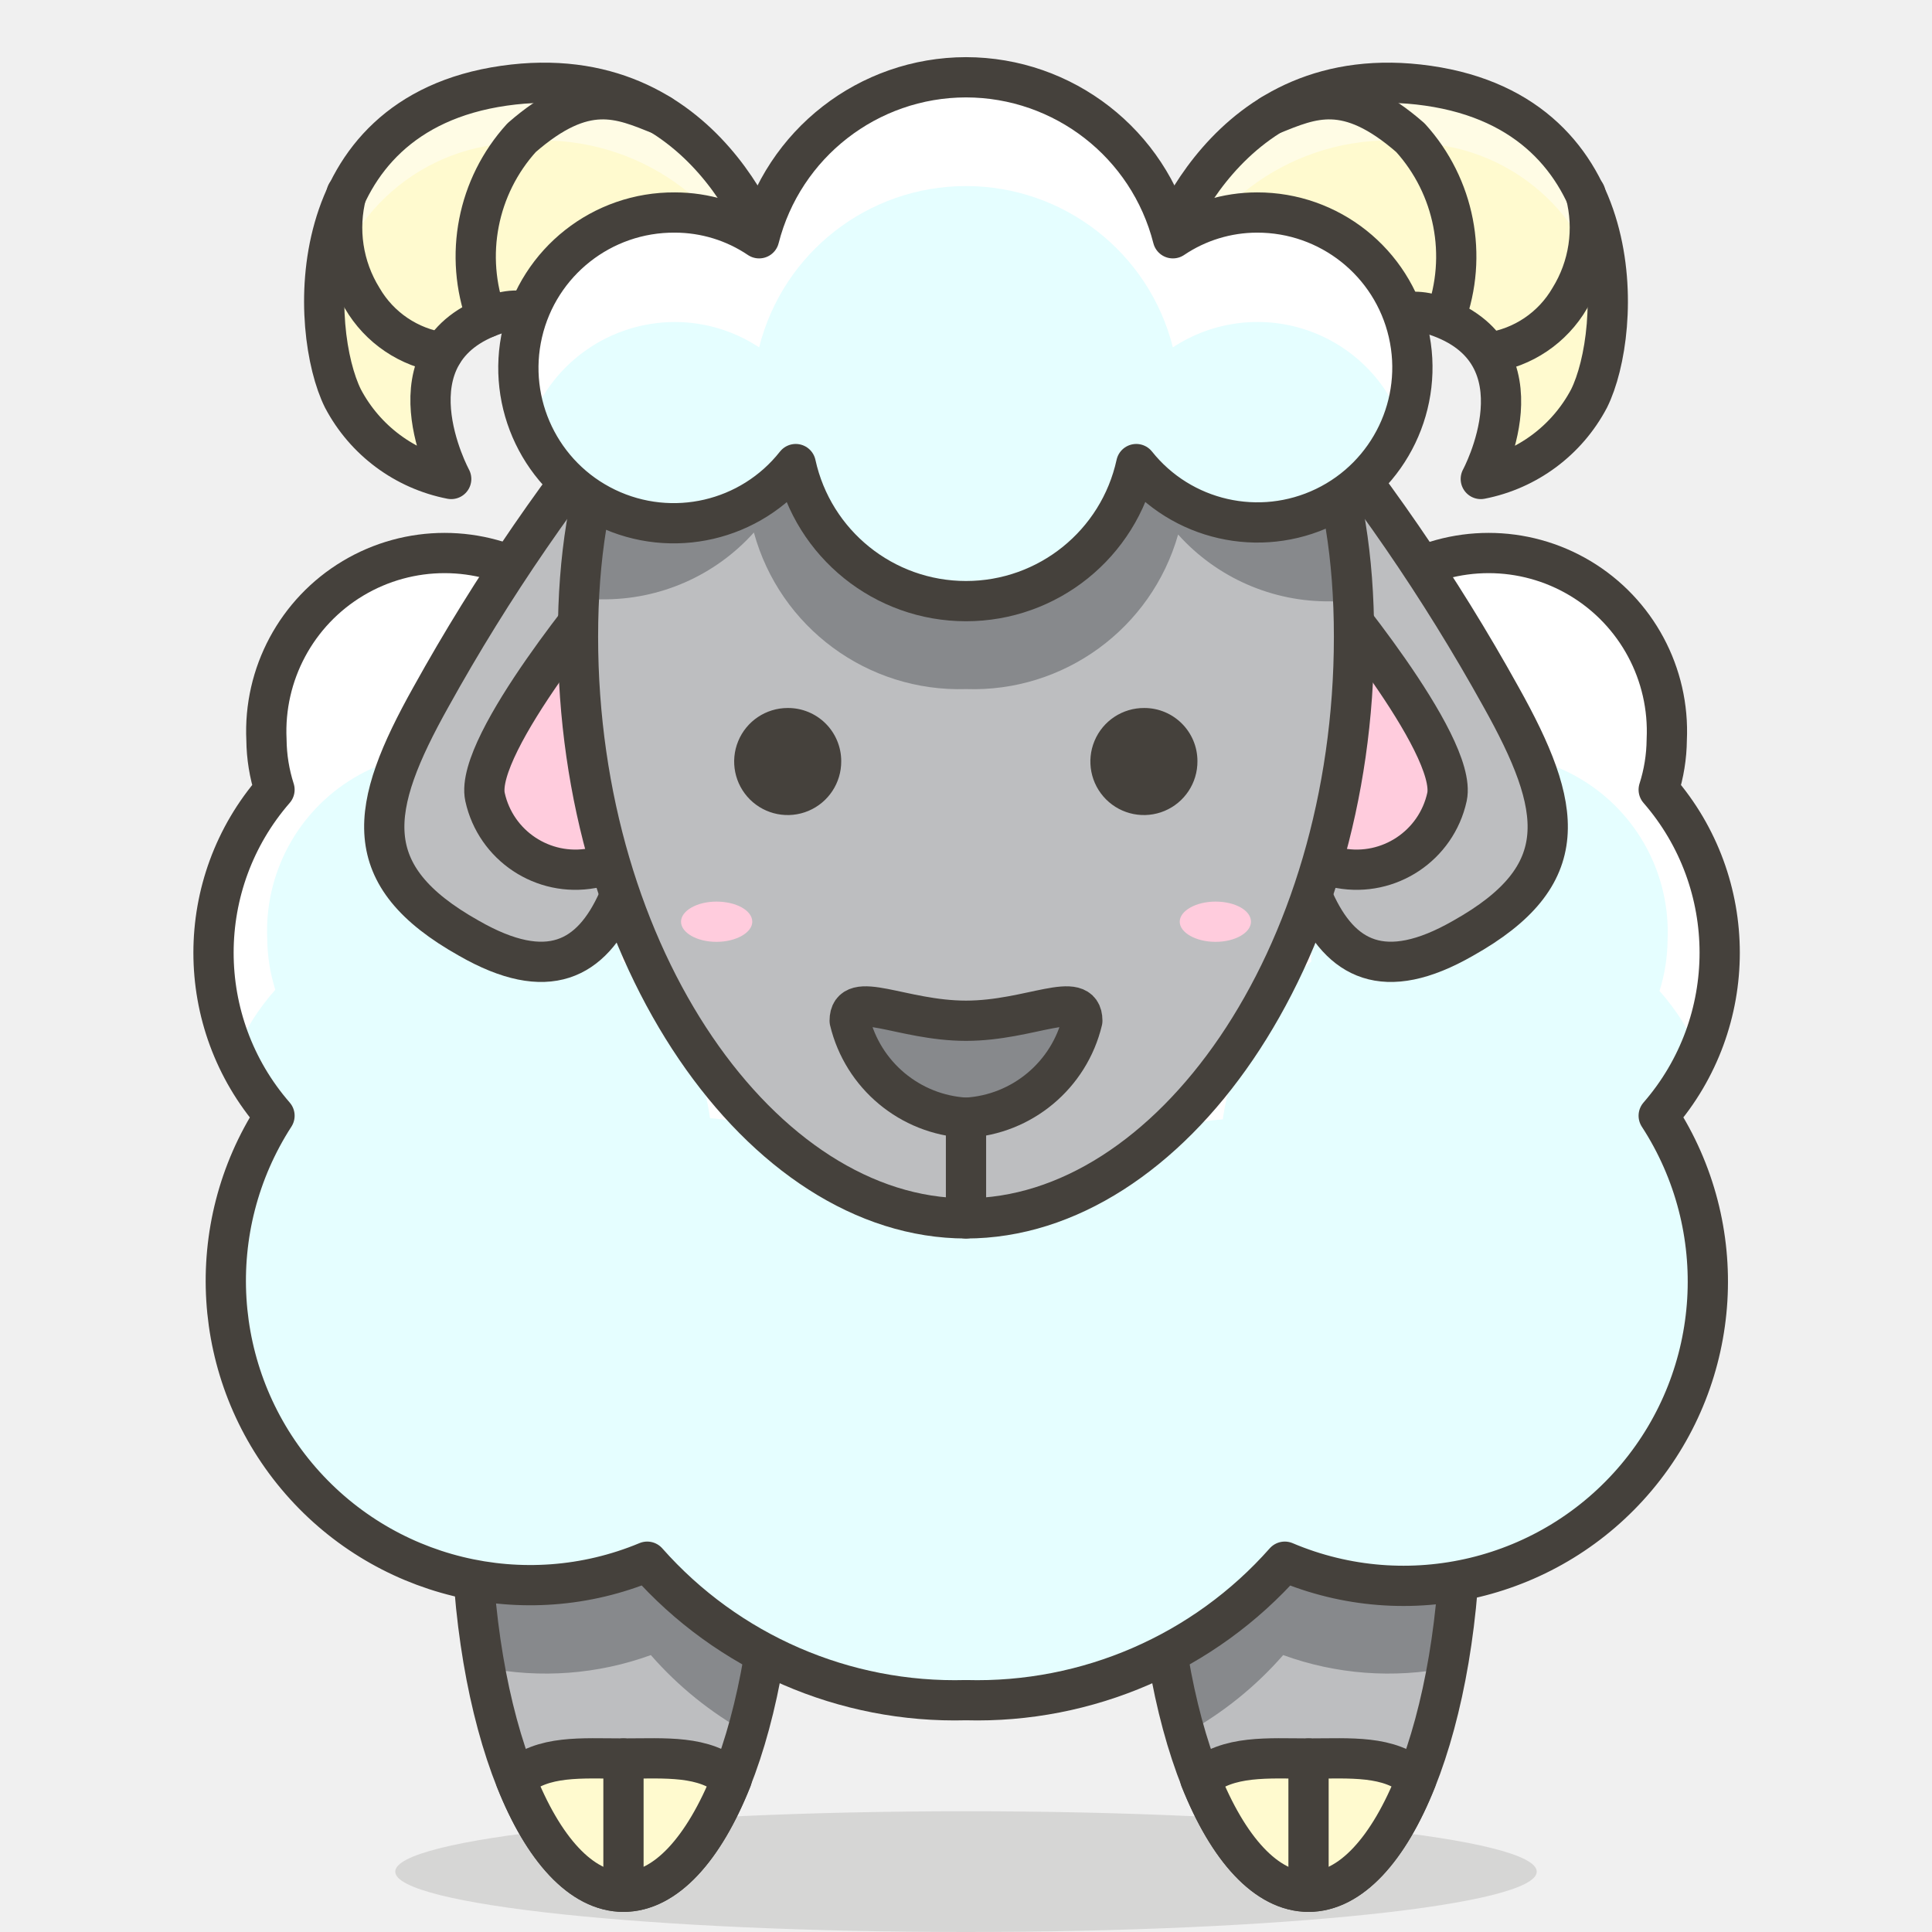
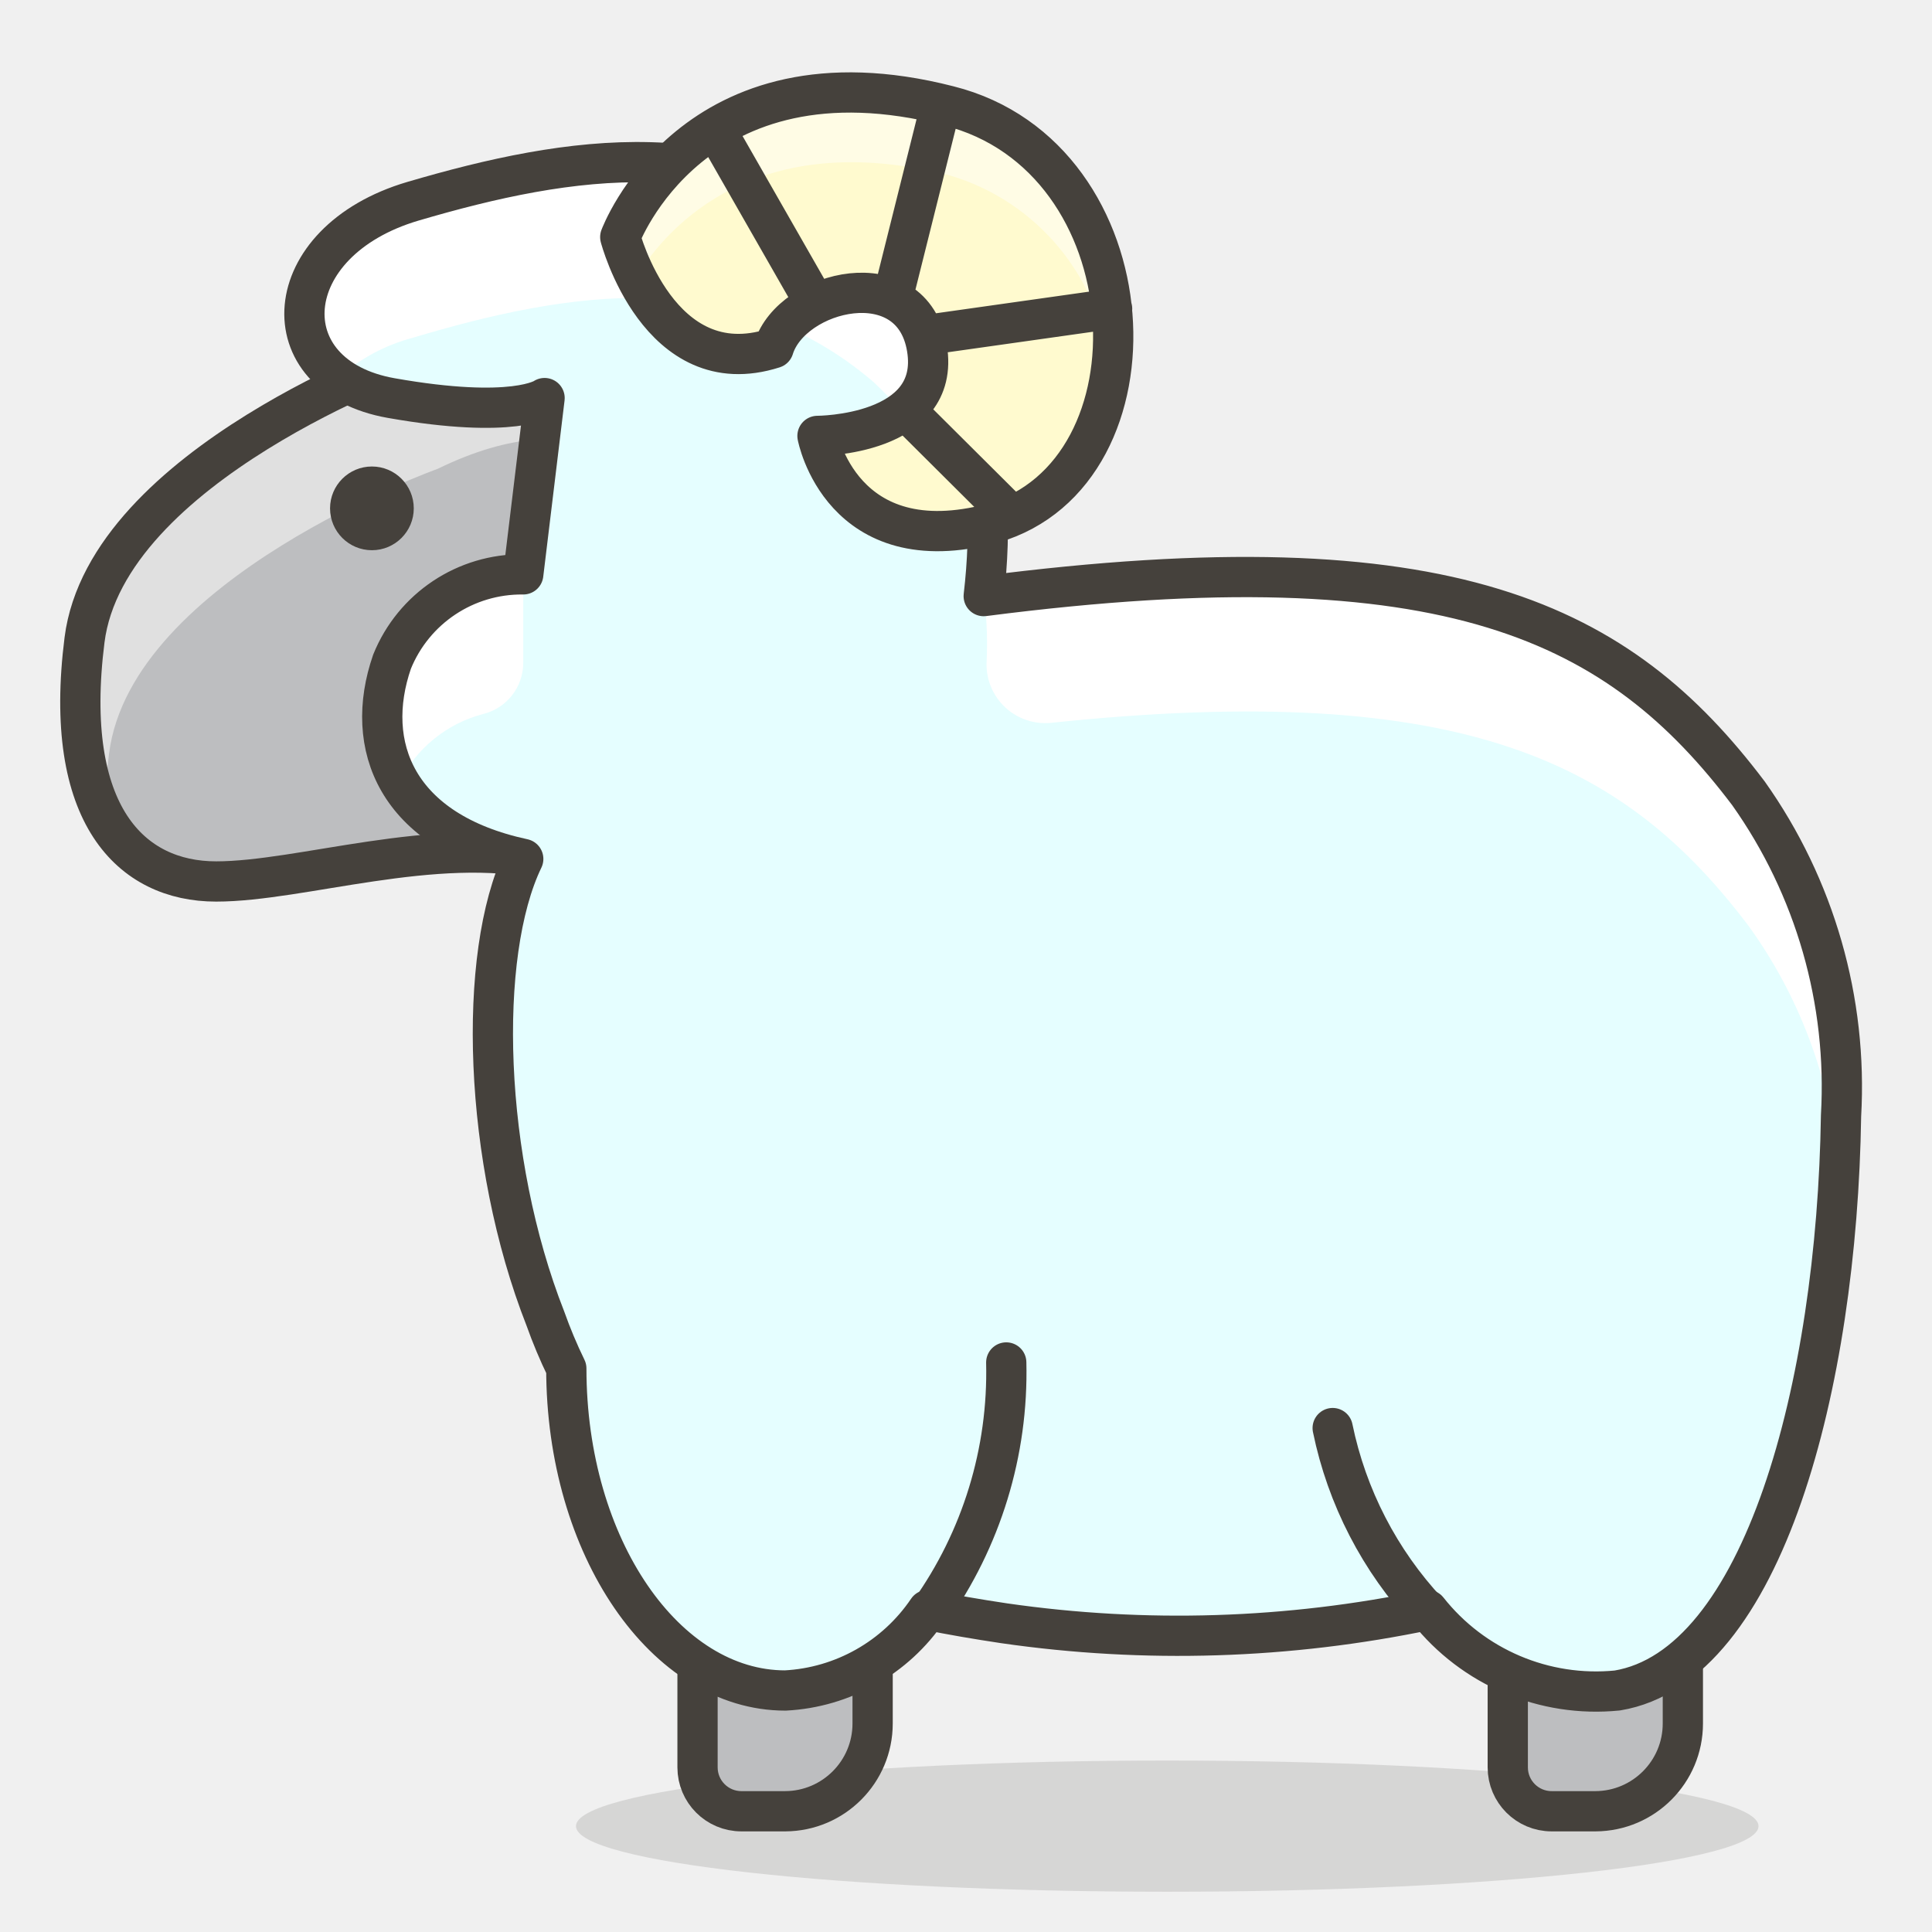
<svg xmlns="http://www.w3.org/2000/svg" width="48" height="48" viewBox="0 0 48 48">
-   <path fill="#fffacf" d="M28.84 6.57c0-.22 1.55-5.17 6.64-4.44s4.83 6.1 4 7.77a3.88 3.88 0 0 1-2.69 2s1.7-3.14-1.15-4.07c-1.61-.53-2.3 1.65-2.3 1.65Z" />
-   <path fill="#fffce5" d="M35.48 3.57a5.73 5.73 0 0 0-6.18 3.29l-.46-.29c0-.22 1.55-5.17 6.64-4.44c3.92.56 4.67 3.83 4.45 6.08a4.88 4.88 0 0 0-4.45-4.64" />
-   <path fill="none" stroke="#45413c" stroke-linecap="round" stroke-linejoin="round" d="M28.84 6.57c0-.22 1.55-5.17 6.64-4.44s4.83 6.1 4 7.77a3.88 3.88 0 0 1-2.69 2s1.7-3.14-1.15-4.07c-1.61-.53-2.3 1.65-2.3 1.65Z" stroke-width="1" />
-   <path fill="none" stroke="#45413c" stroke-linecap="round" stroke-linejoin="round" d="M31.59 2.85c1-.4 1.87-.81 3.45.57a4.39 4.39 0 0 1 .87 4.47m3.48-3.08a3.33 3.33 0 0 1-.39 2.6a2.77 2.77 0 0 1-2 1.35" stroke-width="1" />
-   <path fill="#bdbec0" d="M11.71 37.55a3.78 9.45 0 1 0 7.56 0a3.78 9.45 0 1 0-7.56 0" />
-   <path fill="#87898c" d="M19.27 37.55c0-5.22-1.69-9.45-3.78-9.45s-3.78 4.23-3.78 9.45a21.5 21.5 0 0 0 .34 3.88a7.65 7.65 0 0 0 4.12-.31a8.9 8.9 0 0 0 2.39 1.93a20 20 0 0 0 .71-5.5" />
-   <path fill="#bdbec0" d="M28.73 37.55a3.78 9.45 0 1 0 7.56 0a3.78 9.45 0 1 0-7.56 0" />
-   <path fill="#87898c" d="M28.73 37.55c0-5.22 1.69-9.45 3.78-9.45s3.78 4.23 3.78 9.45a21.5 21.5 0 0 1-.29 3.88a7.65 7.65 0 0 1-4.12-.31a8.9 8.9 0 0 1-2.39 1.93a20 20 0 0 1-.76-5.5" />
-   <path fill="none" stroke="#45413c" stroke-linecap="round" stroke-linejoin="round" d="M11.71 37.55a3.78 9.45 0 1 0 7.56 0a3.78 9.45 0 1 0-7.56 0m17.02 0a3.78 9.45 0 1 0 7.56 0a3.78 9.45 0 1 0-7.56 0" stroke-width="1" />
-   <path fill="#e5feff" d="M24 24.57a7.2 7.2 0 0 0-2.46.44a5.29 5.29 0 0 0-3.92-2.19a6.2 6.2 0 0 0-2.2-3.92a4 4 0 0 0 .05-.52a4.43 4.43 0 1 0-8.85 0a4.2 4.2 0 0 0 .2 1.24a6.17 6.17 0 0 0 0 8.1a7.56 7.56 0 0 0 9.26 11.08A10.2 10.2 0 0 0 24 42.24a10.2 10.2 0 0 0 7.92-3.44a7.56 7.56 0 0 0 9.29-11.08a6.17 6.17 0 0 0 0-8.1a4.2 4.2 0 0 0 .2-1.24a4.43 4.43 0 1 0-8.85 0a4 4 0 0 0 0 .52a6.2 6.2 0 0 0-2.2 3.92a5.29 5.29 0 0 0-3.9 2.18a7.2 7.2 0 0 0-2.46-.43" />
-   <path fill="#fff" d="M5.84 26.17a5.8 5.8 0 0 1 1-1.58a4.3 4.3 0 0 1-.2-1.25a4.43 4.43 0 1 1 8.85 0a4 4 0 0 1-.05.52a6.2 6.2 0 0 1 2.2 3.92a5.29 5.29 0 0 1 3.9 2.22a7.25 7.25 0 0 1 4.92 0a5.29 5.29 0 0 1 3.92-2.19a6.2 6.2 0 0 1 2.2-3.92a4 4 0 0 1 0-.52a4.43 4.43 0 1 1 8.85 0a4.3 4.3 0 0 1-.2 1.25a5.8 5.8 0 0 1 1 1.58a6.1 6.1 0 0 0 .55-2.48a6.17 6.17 0 0 0-1.53-4.07a4.2 4.2 0 0 0 .2-1.24a4.43 4.43 0 1 0-8.85 0a4 4 0 0 0 0 .52a6.2 6.2 0 0 0-2.2 3.92A5.29 5.29 0 0 0 26.46 25a7.1 7.1 0 0 0-4.92 0a5.29 5.29 0 0 0-3.92-2.19a6.2 6.2 0 0 0-2.2-3.92a4 4 0 0 0 .05-.52a4.43 4.43 0 1 0-8.85 0a4.2 4.2 0 0 0 .2 1.24a6.17 6.17 0 0 0-1.53 4.07a6.1 6.1 0 0 0 .55 2.49" />
-   <path fill="none" stroke="#45413c" stroke-linecap="round" stroke-linejoin="round" d="M24 24.57a7.2 7.2 0 0 0-2.46.44a5.29 5.29 0 0 0-3.92-2.19a6.2 6.2 0 0 0-2.2-3.92a4 4 0 0 0 .05-.52a4.43 4.43 0 1 0-8.85 0a4.2 4.2 0 0 0 .2 1.24a6.17 6.17 0 0 0 0 8.1a7.56 7.56 0 0 0 9.26 11.08A10.2 10.2 0 0 0 24 42.24a10.2 10.2 0 0 0 7.92-3.44a7.56 7.56 0 0 0 9.29-11.08a6.17 6.17 0 0 0 0-8.1a4.2 4.2 0 0 0 .2-1.24a4.43 4.43 0 1 0-8.85 0a4 4 0 0 0 0 .52a6.2 6.2 0 0 0-2.2 3.92a5.29 5.29 0 0 0-3.9 2.18a7.2 7.2 0 0 0-2.46-.43" stroke-width="1" />
-   <path fill="#fffacf" d="M19.16 6.57c0-.22-1.55-5.17-6.64-4.44s-4.83 6.1-4 7.77a3.88 3.88 0 0 0 2.69 2s-1.72-3.17 1.13-4.1c1.61-.53 2.3 1.65 2.3 1.65Z" />
-   <path fill="#fffce5" d="M12.52 3.57a5.73 5.73 0 0 1 6.18 3.29l.46-.29c0-.22-1.55-5.17-6.64-4.44C8.6 2.69 7.85 6 8.07 8.21a4.88 4.88 0 0 1 4.45-4.64" />
-   <path fill="none" stroke="#45413c" stroke-linecap="round" stroke-linejoin="round" d="M19.16 6.57c0-.22-1.55-5.17-6.64-4.44s-4.83 6.1-4 7.77a3.88 3.88 0 0 0 2.69 2s-1.72-3.17 1.13-4.1c1.61-.53 2.3 1.65 2.3 1.65Z" stroke-width="1" />
-   <path fill="#bdbec0" stroke="#45413c" stroke-linecap="round" stroke-linejoin="round" d="M16 9.62a48.5 48.5 0 0 0-5.29 7.69c-1.55 2.77-1.84 4.44.94 6c3.94 2.26 4.3-2.42 4.88-7S16 9.62 16 9.62" stroke-width="1" />
-   <path fill="#fcd" stroke="#45413c" stroke-linecap="round" stroke-linejoin="round" d="M15.15 14.49s-3.38 4-3.1 5.31a2.3 2.3 0 0 0 2.66 1.77c1.21-.11 1.77-3.54 1.77-3.54Z" stroke-width="1" />
-   <path fill="#bdbec0" stroke="#45413c" stroke-linecap="round" stroke-linejoin="round" d="M32 9.62a48.5 48.5 0 0 1 5.29 7.69c1.55 2.77 1.84 4.44-.94 6c-3.94 2.26-4.3-2.42-4.88-7S32 9.62 32 9.62" stroke-width="1" />
-   <path fill="#fcd" stroke="#45413c" stroke-linecap="round" stroke-linejoin="round" d="M32.85 14.49s3.38 4 3.1 5.31a2.3 2.3 0 0 1-2.66 1.77c-1.21-.11-1.77-3.57-1.77-3.57Z" stroke-width="1" />
-   <path fill="#45413c" d="M9.82 46.5a14.18 1.5 0 1 0 28.36 0a14.18 1.5 0 1 0-28.36 0" opacity="0.15" />
-   <path fill="#bdbec0" d="M33.64 15.82c0 8-4.58 14.45-9.64 14.45s-9.64-6.47-9.64-14.45S18.94 5.21 24 5.21s9.64 2.62 9.64 10.61" />
-   <path fill="#87898c" d="M24 5.21c-4.86 0-9.27 2.42-9.62 9.68a5 5 0 0 0 .56 0a5 5 0 0 0 3.79-1.66A5.29 5.29 0 0 0 24 17.12a5.29 5.29 0 0 0 5.27-3.84a5 5 0 0 0 3.79 1.66a5 5 0 0 0 .56 0c-.35-7.31-4.76-9.73-9.62-9.73" />
-   <path fill="none" stroke="#45413c" stroke-linecap="round" stroke-linejoin="round" d="M33.64 15.82c0 8-4.58 14.45-9.64 14.45s-9.64-6.47-9.64-14.45S18.94 5.21 24 5.21s9.64 2.62 9.64 10.61" stroke-width="1" />
-   <path fill="#87898c" stroke="#45413c" stroke-linecap="round" stroke-linejoin="round" d="M26.89 25.36A3.15 3.15 0 0 1 24 27.77a3.15 3.15 0 0 1-2.89-2.41c0-.8 1.29 0 2.89 0s2.89-.8 2.89 0" stroke-width="1" />
-   <path fill="#e5feff" d="M24 1.92a5.31 5.31 0 0 0-5.14 4a3.74 3.74 0 0 0-2.09-.64a3.86 3.86 0 1 0 3 6.25a4.33 4.33 0 0 0 8.46 0a3.85 3.85 0 1 0 3-6.25a3.74 3.74 0 0 0-2.09.64a5.31 5.31 0 0 0-5.14-4" />
-   <path fill="#fff" d="M16.77 8a3.8 3.8 0 0 1 2.09.63a5.3 5.3 0 0 1 10.28 0a3.82 3.82 0 0 1 5.68 1.85a3.7 3.7 0 0 0 .26-1.37a3.85 3.85 0 0 0-3.85-3.86a3.74 3.74 0 0 0-2.09.64a5.3 5.3 0 0 0-10.28 0a3.74 3.74 0 0 0-2.09-.64a3.85 3.85 0 0 0-3.85 3.86a3.7 3.7 0 0 0 .26 1.37A3.84 3.84 0 0 1 16.77 8" />
-   <path fill="none" stroke="#45413c" stroke-linecap="round" stroke-linejoin="round" d="M24 1.92a5.31 5.31 0 0 0-5.14 4a3.74 3.74 0 0 0-2.09-.64a3.86 3.86 0 1 0 3 6.25a4.33 4.33 0 0 0 8.46 0a3.85 3.85 0 1 0 3-6.25a3.74 3.74 0 0 0-2.09.64a5.31 5.31 0 0 0-5.14-4" stroke-width="1" />
-   <path fill="#45413c" d="M29.75 18.91a1.33 1.33 0 1 1-1.32-1.32a1.32 1.32 0 0 1 1.32 1.32m-8.85 0a1.33 1.33 0 1 1-1.33-1.32a1.32 1.32 0 0 1 1.33 1.32" />
-   <path fill="#fcd" d="M31.08 22.9c0 .27-.39.5-.88.5s-.89-.23-.89-.5s.4-.5.89-.5s.88.22.88.5m-12.39 0c0 .27-.4.5-.89.5s-.88-.23-.88-.5s.39-.5.88-.5s.89.22.89.5" />
-   <path fill="none" stroke="#45413c" stroke-linecap="round" stroke-linejoin="round" d="M24 27.77v2.5M16.41 2.85c-1-.4-1.87-.81-3.45.57a4.39 4.39 0 0 0-.87 4.47M8.61 4.81A3.33 3.33 0 0 0 9 7.41a2.77 2.77 0 0 0 2 1.35" stroke-width="1" />
-   <path fill="#fffacf" stroke="#45413c" stroke-linecap="round" stroke-linejoin="round" d="M15.49 43.69c-1.05 0-2-.09-2.68.51c.68 1.73 1.63 2.8 2.68 2.8s2-1.07 2.69-2.8c-.69-.6-1.64-.51-2.69-.51" stroke-width="1" />
-   <path fill="none" stroke="#45413c" stroke-linecap="round" stroke-linejoin="round" d="M15.49 43.69V47" stroke-width="1" />
-   <path fill="#fffacf" stroke="#45413c" stroke-linecap="round" stroke-linejoin="round" d="M32.51 43.69c-1 0-2-.09-2.69.51c.69 1.73 1.64 2.8 2.69 2.8s2-1.07 2.68-2.8c-.68-.6-1.63-.51-2.68-.51" stroke-width="1" />
-   <path fill="none" stroke="#45413c" stroke-linecap="round" stroke-linejoin="round" d="M32.51 43.69V47" stroke-width="1" />
+   <path fill="#45413c" d="M14.31 45.37a14.69 1.63 0 1 0 29.38 0a14.69 1.63 0 1 0-29.38 0" opacity="0.15" />
+   <path fill="#bdbec0" stroke="#45413c" stroke-linecap="round" stroke-linejoin="round" d="M17.33 40.05h4.35v2.77A2.18 2.18 0 0 1 19.51 45h-1.09a1.09 1.09 0 0 1-1.09-1.09zm20.13 0h4.35v2.77A2.18 2.18 0 0 1 39.64 45h-1.09a1.09 1.09 0 0 1-1.09-1.09z" stroke-width="1" />
+   <path fill="#bdbec0" d="M10.26 8.83S2.65 11.55 2.1 15.9s1.16 6 3.27 6s5.44-1.15 8.16-.54s3.8-8.71 3.8-8.71s-1.08-6.75-7.07-3.82" />
+   <path fill="#e0e0e0" d="M2.71 18.72c.55-4.35 8.16-7.07 8.16-7.07c3.67-1.79 5.5 0 6.36 1.73c.07-.46.1-.75.1-.75s-1.08-6.73-7.07-3.8c0 0-7.61 2.72-8.16 7.07a7.3 7.3 0 0 0 .51 4.4a13 13 0 0 1 .1-1.58" />
+   <path fill="none" stroke="#45413c" stroke-linecap="round" stroke-linejoin="round" d="M10.26 8.83S2.65 11.55 2.1 15.9s1.16 6 3.27 6s5.44-1.15 8.16-.54s3.8-8.71 3.8-8.71s-1.08-6.75-7.07-3.82" stroke-width="1" />
+   <path fill="#45413c" d="M8.2 12.63a1.04 1.04 0 1 0 2.08 0a1.04 1.04 0 1 0-2.08 0" />
+   <path fill="#e5feff" d="M43.44 19.71c-3.19-4.22-7.38-6.4-19-4.9c.4-3.4-.34-6.66-2.72-8.7C18.29 3.19 14.14 3.86 10.26 5c-3.39 1-3.6 4.35-.54 4.89s3.81 0 3.81 0L13 14.27a3.47 3.47 0 0 0-3.26 2.17c-.72 2.08.1 4.22 3.26 4.9c-1.15 2.38-1 7.48.55 11.42a12 12 0 0 0 .52 1.24c0 4.45 2.47 8 5.44 8a4.56 4.56 0 0 0 3.54-2c.59.12 1.23.23 1.9.33A30.3 30.3 0 0 0 35.47 40a5.33 5.33 0 0 0 4.71 2c3.63-.6 5.46-7.59 5.56-14.28a12.6 12.6 0 0 0-2.3-8.01" />
+   <path fill="#fff" d="M8.4 9.39a4.54 4.54 0 0 1 1.86-1c3.88-1.16 8-1.83 11.43 1.09a8.91 8.91 0 0 1 2.82 7a1.46 1.46 0 0 0 1.59 1.48C36.47 16.87 40.41 19 43.44 23a12 12 0 0 1 2.22 5.86a13 13 0 0 0-2.22-9.18c-3.19-4.22-7.38-6.4-19-4.9c.4-3.4-.34-6.66-2.72-8.7C18.29 3.19 14.14 3.86 10.26 5c-2.78.85-3.42 3.25-1.86 4.39m4.6 4.88a3.47 3.47 0 0 0-3.26 2.17a3.52 3.52 0 0 0 .18 3a3.24 3.24 0 0 1 2.08-1.7a1.31 1.31 0 0 0 1-1.27Z" />
+   <path fill="none" stroke="#45413c" stroke-linecap="round" stroke-linejoin="round" d="M43.44 19.71c-3.19-4.22-7.38-6.4-19-4.9c.4-3.4-.34-6.66-2.72-8.7C18.29 3.19 14.14 3.86 10.26 5c-3.39 1-3.6 4.35-.54 4.89s3.81 0 3.81 0L13 14.27a3.47 3.47 0 0 0-3.26 2.17c-.72 2.08.1 4.22 3.26 4.9c-1.15 2.38-1 7.48.55 11.42a12 12 0 0 0 .52 1.24c0 4.45 2.47 8 5.44 8a4.56 4.56 0 0 0 3.54-2c.59.12 1.23.23 1.9.33A30.3 30.3 0 0 0 35.47 40a5.33 5.33 0 0 0 4.71 2c3.63-.6 5.46-7.59 5.56-14.28a12.6 12.6 0 0 0-2.3-8.01" stroke-width="1" />
+   <path fill="#fffacf" d="M15.41 5.9s1.81-4.9 8.16-3.27C28.62 3.9 29 11.76 24.66 13c-3.76 1-4.35-2.18-4.35-2.18s3.08 0 2.72-2.17s-3.36-1.45-3.81 0c-2.85.92-3.81-2.75-3.81-2.75" />
+   <path fill="#fffce5" d="M23.57 4.35a5.58 5.58 0 0 1 4 4.87c.36-2.66-1-5.83-4-6.59c-6.35-1.63-8.16 3.26-8.16 3.26a6 6 0 0 0 .39 1c.81-1.31 3.02-3.73 7.77-2.54" />
+   <path fill="none" stroke="#45413c" stroke-linecap="round" stroke-linejoin="round" d="M15.41 5.89S17.22 1 23.57 2.63C28.62 3.9 29 11.75 24.66 13c-3.76 1-4.35-2.17-4.35-2.17s3.08 0 2.72-2.18s-3.36-1.45-3.81 0c-2.85.91-3.81-2.76-3.81-2.76m2.36-2.69l2.47 4.32m3.14-4.93l-1.2 4.8m5.45.28l-4.67.66m1.99 4.3l-2.18-2.17M25 33.85a10.26 10.26 0 0 1-1.9 6.2m12.37 0a9.5 9.5 0 0 1-2.36-4.57" stroke-width="1" />
</svg>
